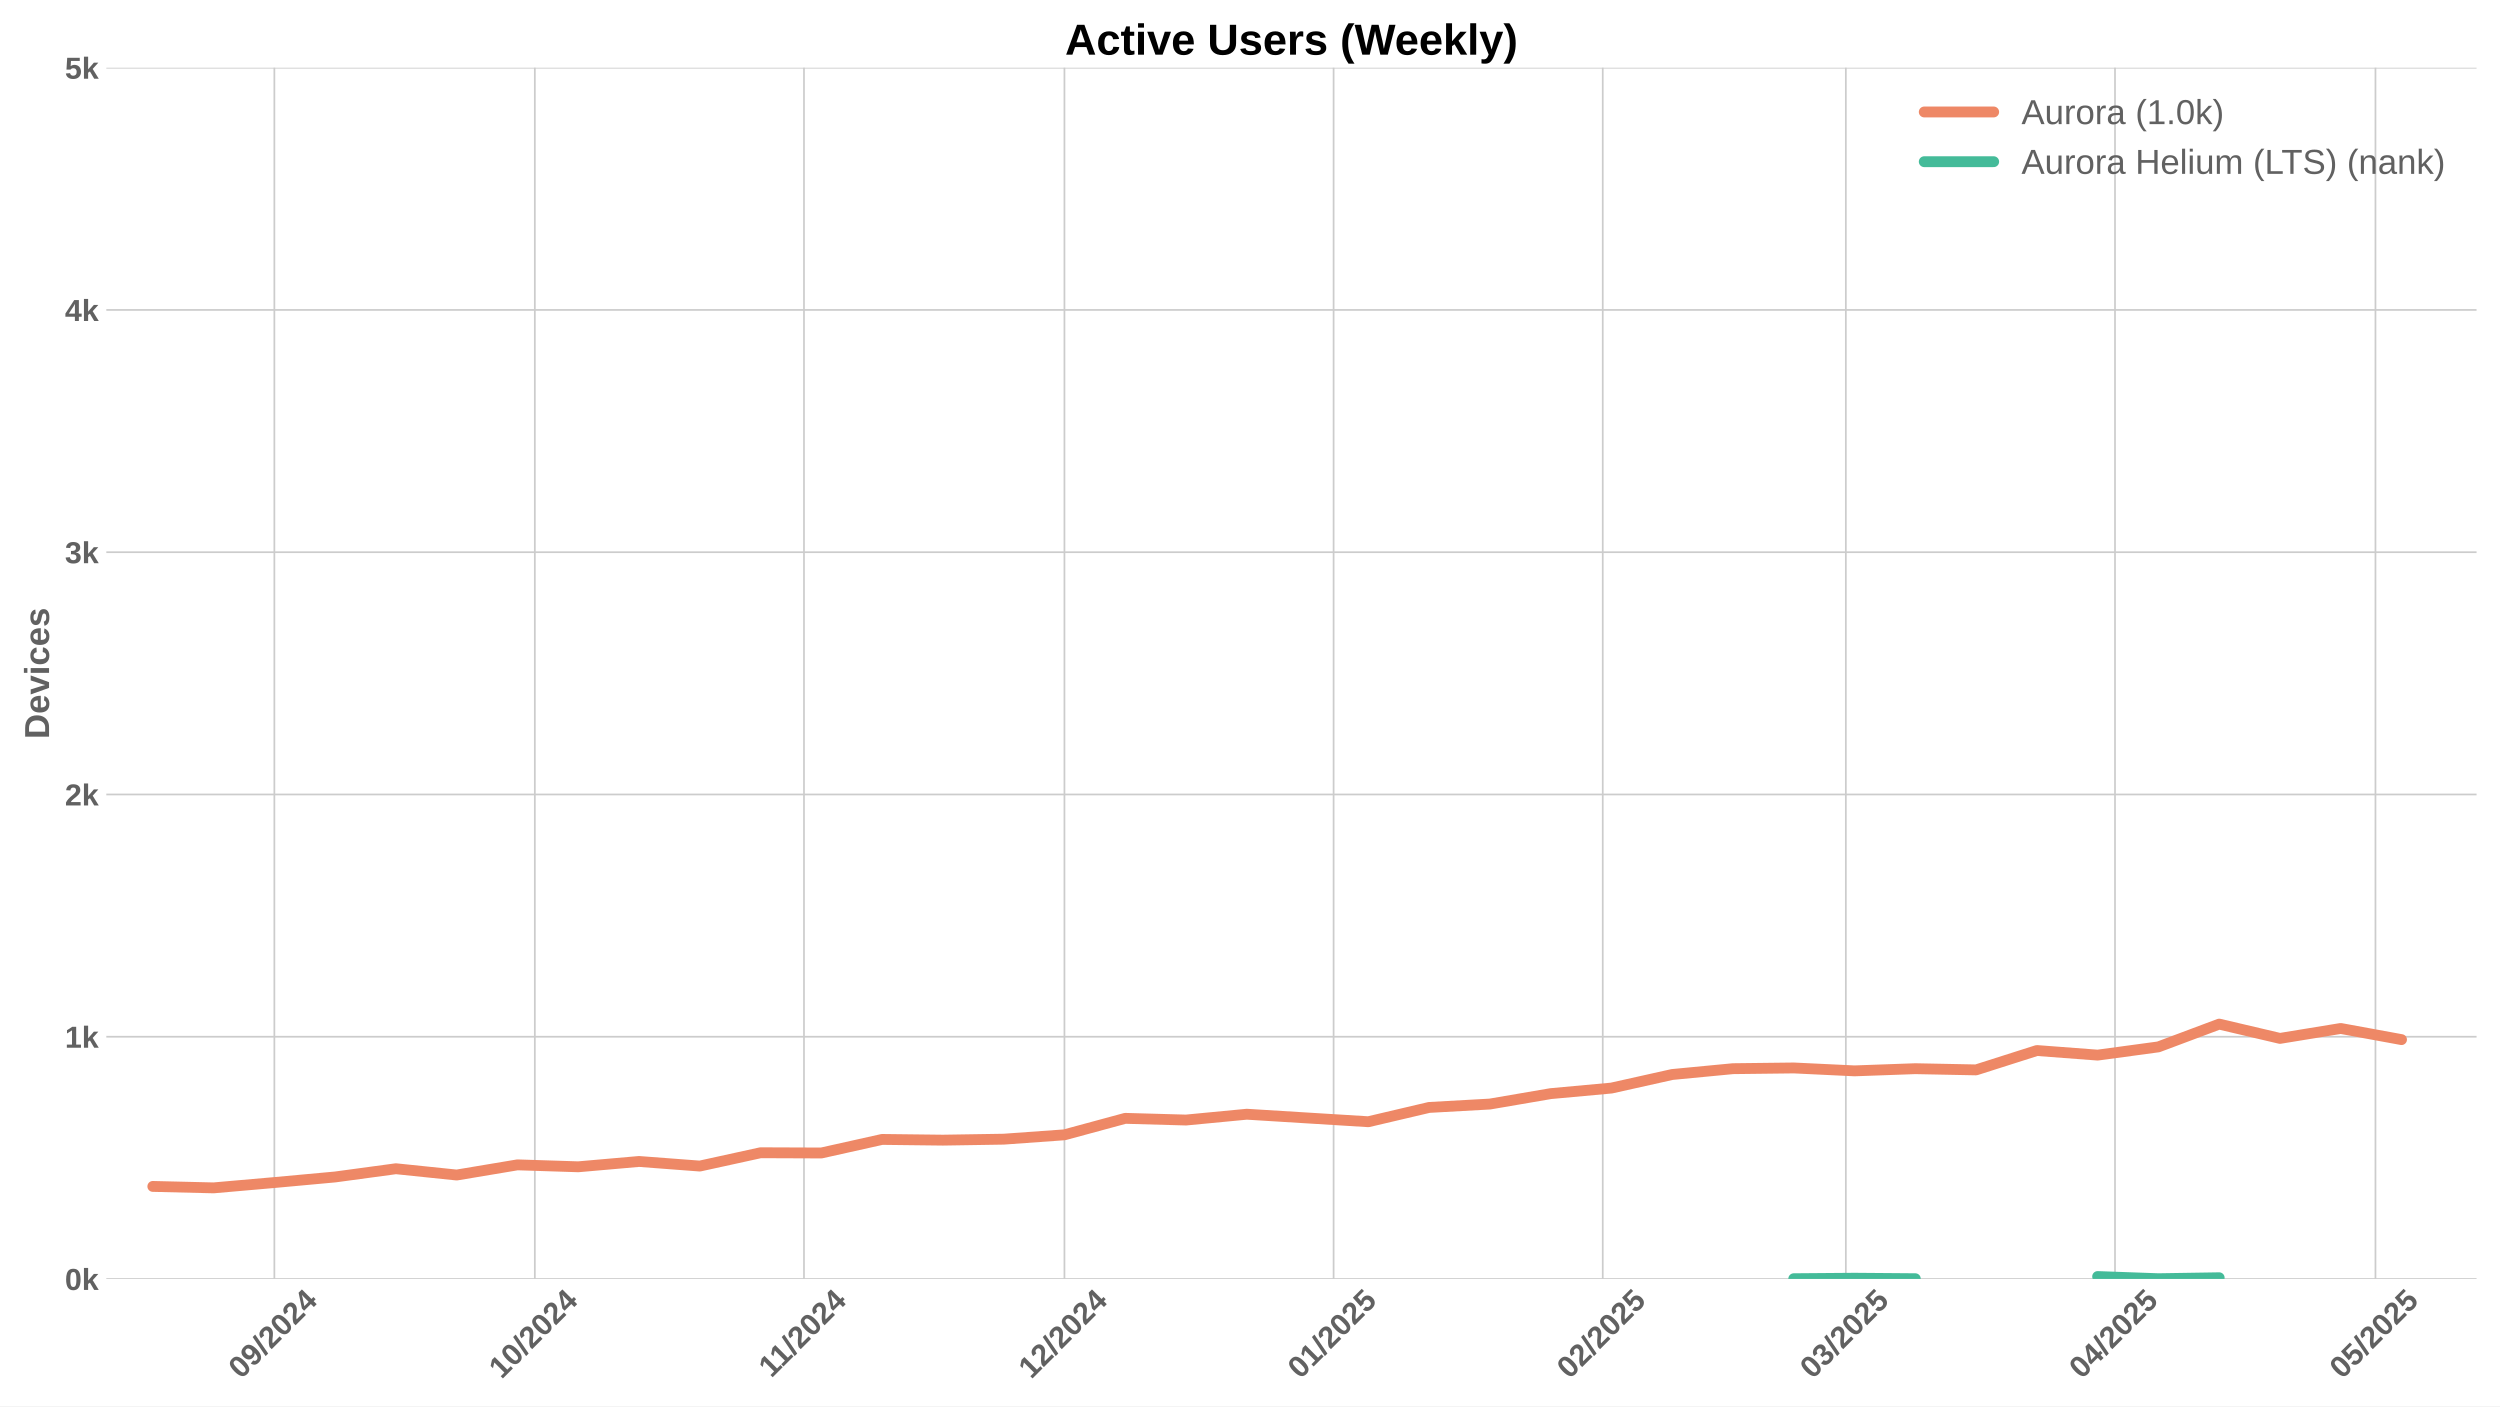
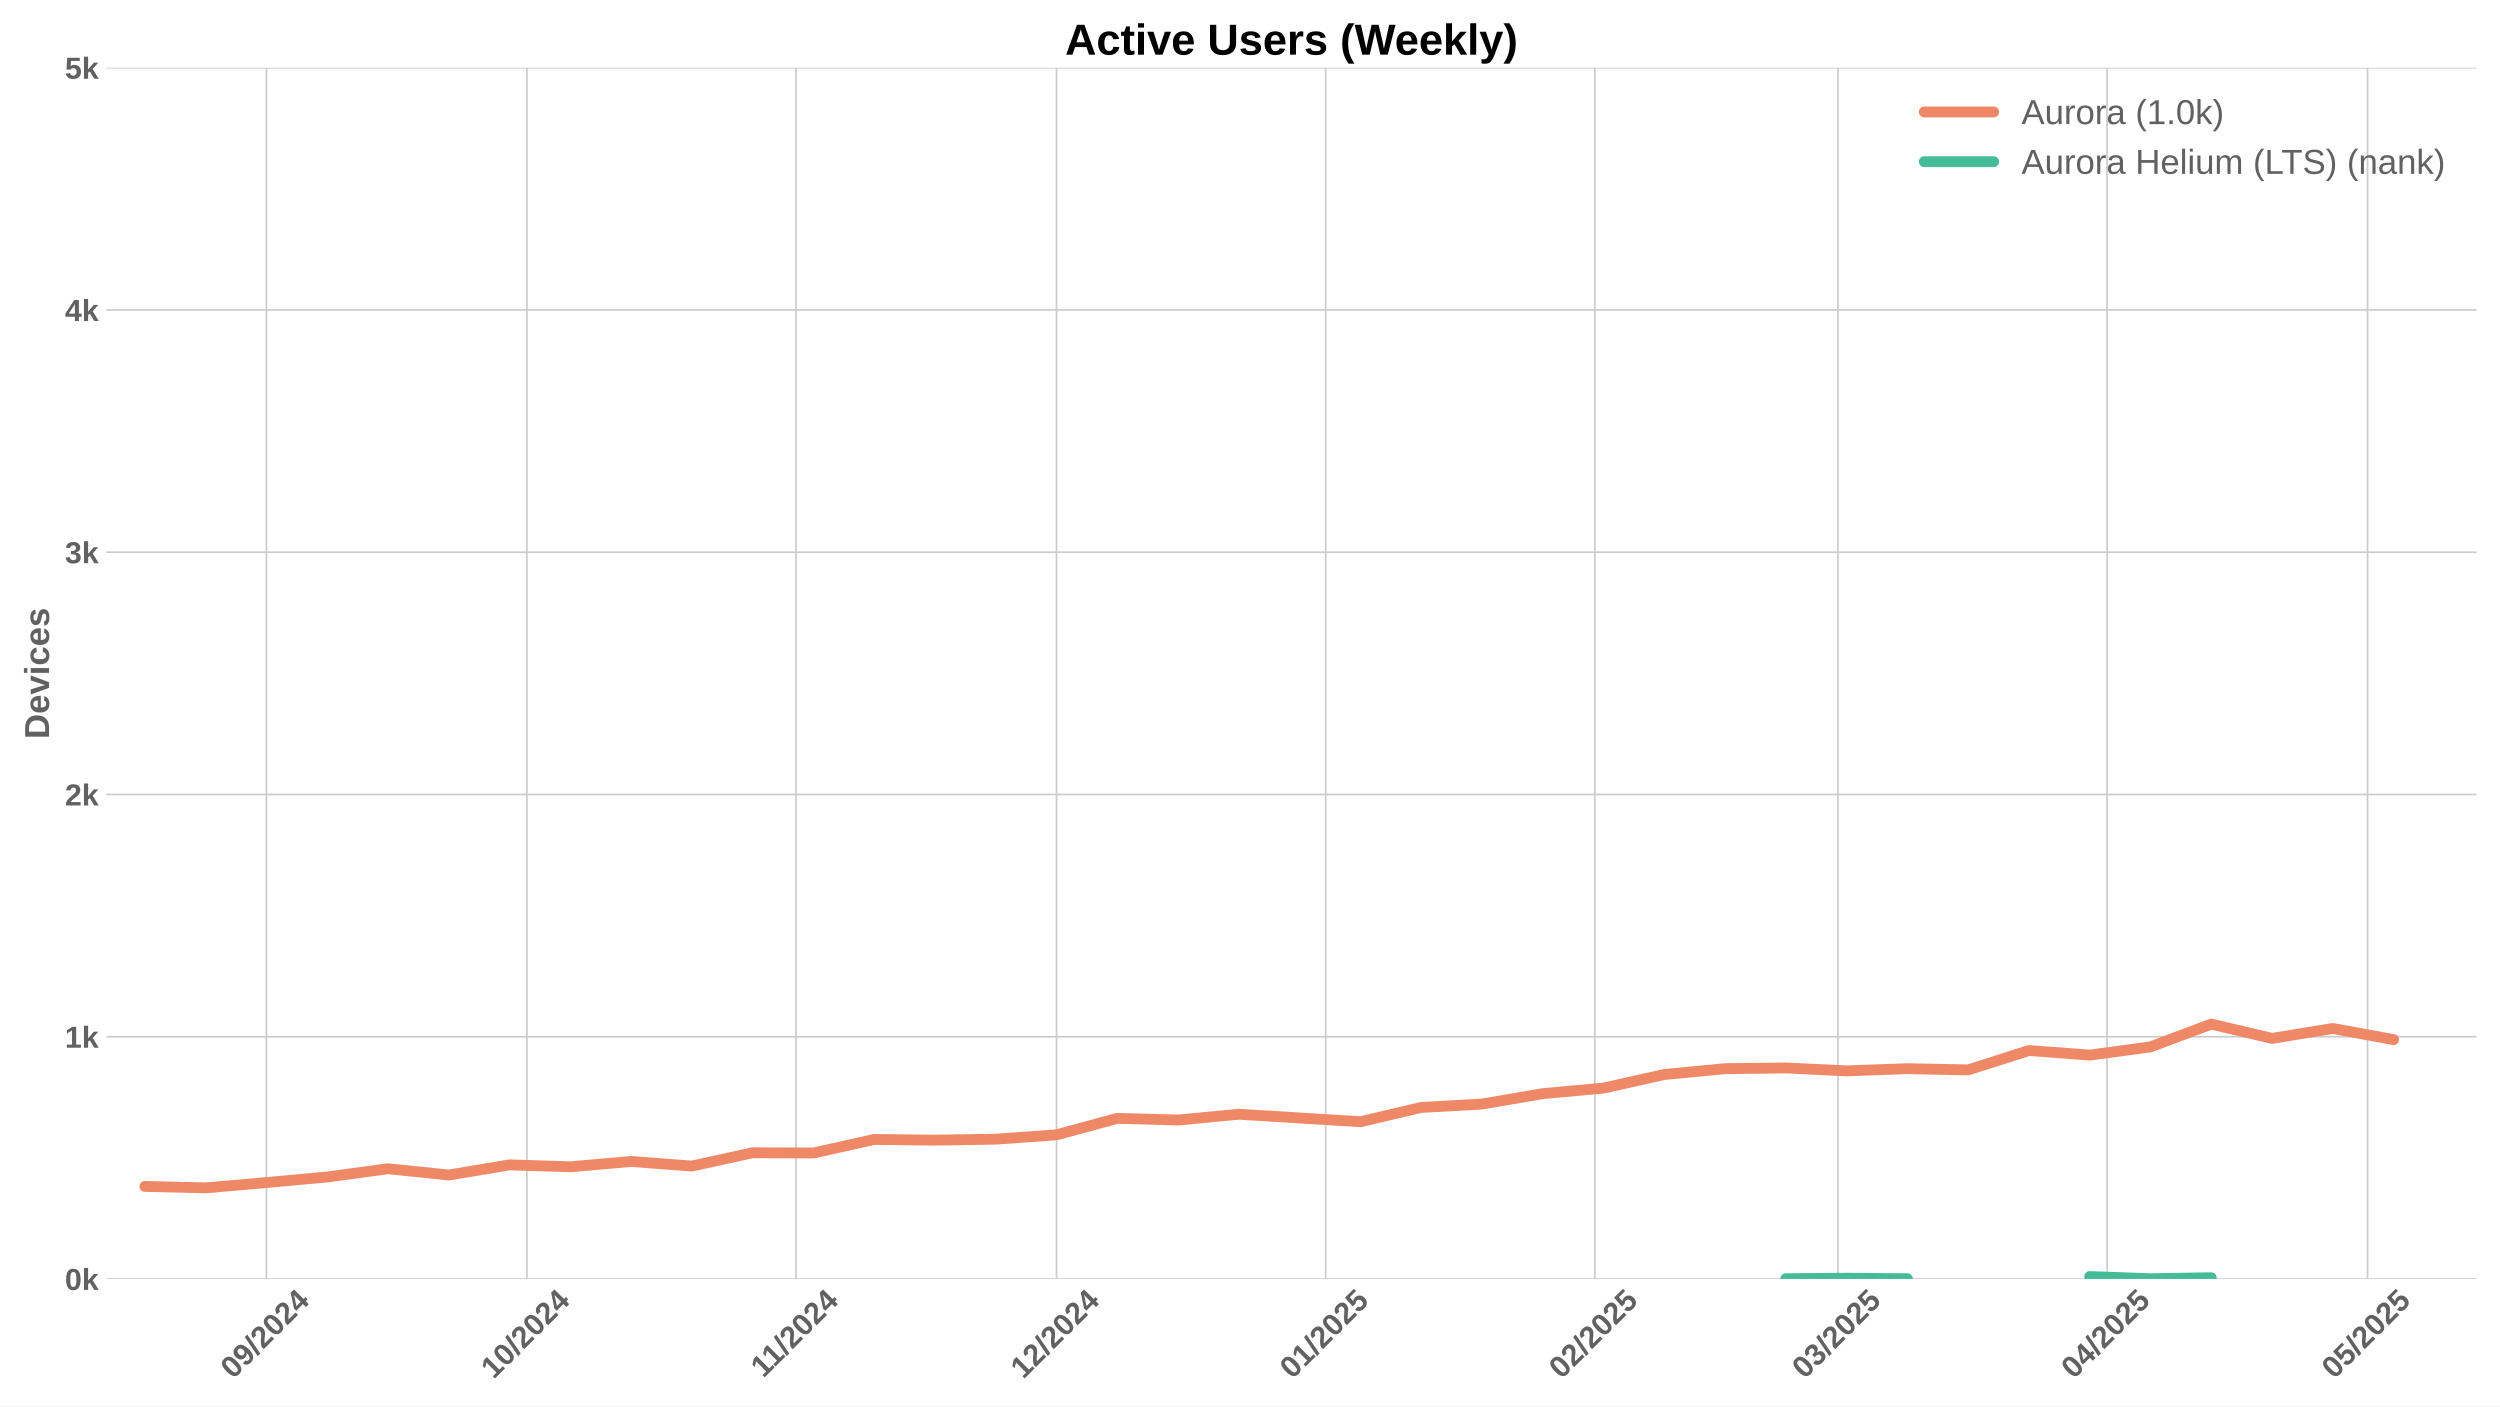
<svg xmlns="http://www.w3.org/2000/svg" xmlns:xlink="http://www.w3.org/1999/xlink" width="1152pt" height="648pt" viewBox="0 0 1152 648" version="1.1">
  <defs>
    <style type="text/css">*{stroke-linejoin: round; stroke-linecap: butt}</style>
  </defs>
  <g id="figure_1">
    <g id="patch_1">
      <path d="M 0 648  L 1152 648  L 1152 0  L 0 0  z " style="fill: #ffffff" />
    </g>
    <g id="axes_1">
      <g id="patch_2">
        <path d="M 48.99 589.343  L 1141.2 589.343  L 1141.2 31.2  L 48.99 31.2  z " style="fill: #ffffff" />
      </g>
      <g id="matplotlib.axis_1">
        <g id="xtick_1">
          <g id="line2d_1">
-             <path d="M 126.427 589.343  L 126.427 31.2  " clip-path="url(#pc229f200ed)" style="fill: none; stroke: #cccccc; stroke-width: 0.8; stroke-linecap: round" />
+             <path d="M 122.775 589.343  L 122.775 31.2  " clip-path="url(#pc451e93bb8)" style="fill: none; stroke: #cccccc; stroke-width: 0.8; stroke-linecap: round" />
          </g>
          <g id="line2d_2" />
          <g id="text_1">
-             <g style="fill: #616161" transform="translate(111.0971 635.7977) rotate(-45) scale(0.14 -0.14)">
+             <g style="fill: #616161" transform="translate(107.4448 635.7977) rotate(-45) scale(0.14 -0.14)">
              <defs>
                <path id="LiberationSans-Bold-30" d="M 3297 2203  Q 3297 1088 2914 512  Q 2531 -63 1766 -63  Q 253 -63 253 2203  Q 253 2994 418 3494  Q 584 3994 915 4231  Q 1247 4469 1791 4469  Q 2572 4469 2934 3903  Q 3297 3338 3297 2203  z M 2416 2203  Q 2416 2813 2356 3150  Q 2297 3488 2165 3634  Q 2034 3781 1784 3781  Q 1519 3781 1383 3632  Q 1247 3484 1189 3148  Q 1131 2813 1131 2203  Q 1131 1600 1192 1261  Q 1253 922 1386 775  Q 1519 628 1772 628  Q 2022 628 2158 783  Q 2294 938 2355 1278  Q 2416 1619 2416 2203  z " transform="scale(0.015625)" />
                <path id="LiberationSans-Bold-39" d="M 3322 2272  Q 3322 1100 2894 518  Q 2466 -63 1678 -63  Q 1097 -63 767 185  Q 438 434 300 972  L 1125 1088  Q 1247 628 1688 628  Q 2056 628 2254 981  Q 2453 1334 2459 2028  Q 2341 1794 2070 1661  Q 1800 1528 1488 1528  Q 906 1528 564 1923  Q 222 2319 222 2994  Q 222 3688 623 4078  Q 1025 4469 1759 4469  Q 2550 4469 2936 3920  Q 3322 3372 3322 2272  z M 2394 2888  Q 2394 3297 2214 3539  Q 2034 3781 1738 3781  Q 1447 3781 1280 3570  Q 1113 3359 1113 2988  Q 1113 2622 1278 2401  Q 1444 2181 1741 2181  Q 2022 2181 2208 2373  Q 2394 2566 2394 2888  z " transform="scale(0.015625)" />
                <path id="LiberationSans-Bold-2f" d="M 63 -128  L 972 4638  L 1716 4638  L 822 -128  L 63 -128  z " transform="scale(0.015625)" />
                <path id="LiberationSans-Bold-32" d="M 222 0  L 222 609  Q 394 988 711 1347  Q 1028 1706 1509 2097  Q 1972 2472 2158 2715  Q 2344 2959 2344 3194  Q 2344 3769 1766 3769  Q 1484 3769 1336 3617  Q 1188 3466 1144 3163  L 259 3213  Q 334 3825 717 4147  Q 1100 4469 1759 4469  Q 2472 4469 2853 4144  Q 3234 3819 3234 3231  Q 3234 2922 3112 2672  Q 2991 2422 2800 2211  Q 2609 2000 2376 1815  Q 2144 1631 1925 1456  Q 1706 1281 1526 1103  Q 1347 925 1259 722  L 3303 722  L 3303 0  L 222 0  z " transform="scale(0.015625)" />
                <path id="LiberationSans-Bold-34" d="M 2938 897  L 2938 0  L 2100 0  L 2100 897  L 97 897  L 97 1556  L 1956 4403  L 2938 4403  L 2938 1550  L 3525 1550  L 3525 897  L 2938 897  z M 2100 2991  Q 2100 3159 2111 3356  Q 2122 3553 2128 3609  Q 2047 3434 1834 3103  L 813 1550  L 2100 1550  L 2100 2991  z " transform="scale(0.015625)" />
              </defs>
              <use xlink:href="#LiberationSans-Bold-30" />
              <use xlink:href="#LiberationSans-Bold-39" transform="translate(55.61523 0)" />
              <use xlink:href="#LiberationSans-Bold-2f" transform="translate(111.2305 0)" />
              <use xlink:href="#LiberationSans-Bold-32" transform="translate(139.0137 0)" />
              <use xlink:href="#LiberationSans-Bold-30" transform="translate(194.6289 0)" />
              <use xlink:href="#LiberationSans-Bold-32" transform="translate(250.2441 0)" />
              <use xlink:href="#LiberationSans-Bold-34" transform="translate(305.8594 0)" />
            </g>
          </g>
        </g>
        <g id="xtick_2">
          <g id="line2d_3">
-             <path d="M 246.45 589.343  L 246.45 31.2  " clip-path="url(#pc229f200ed)" style="fill: none; stroke: #cccccc; stroke-width: 0.8; stroke-linecap: round" />
+             <path d="M 242.798 589.343  L 242.798 31.2  " clip-path="url(#pc451e93bb8)" style="fill: none; stroke: #cccccc; stroke-width: 0.8; stroke-linecap: round" />
          </g>
          <g id="line2d_4" />
          <g id="text_2">
-             <g style="fill: #616161" transform="translate(231.1201 635.7977) rotate(-45) scale(0.14 -0.14)">
+             <g style="fill: #616161" transform="translate(227.4679 635.7977) rotate(-45) scale(0.14 -0.14)">
              <defs>
                <path id="LiberationSans-Bold-31" d="M 403 0  L 403 653  L 1494 653  L 1494 3656  L 438 2997  L 438 3688  L 1541 4403  L 2372 4403  L 2372 653  L 3381 653  L 3381 0  L 403 0  z " transform="scale(0.015625)" />
              </defs>
              <use xlink:href="#LiberationSans-Bold-31" />
              <use xlink:href="#LiberationSans-Bold-30" transform="translate(55.61523 0)" />
              <use xlink:href="#LiberationSans-Bold-2f" transform="translate(111.2305 0)" />
              <use xlink:href="#LiberationSans-Bold-32" transform="translate(139.0137 0)" />
              <use xlink:href="#LiberationSans-Bold-30" transform="translate(194.6289 0)" />
              <use xlink:href="#LiberationSans-Bold-32" transform="translate(250.2441 0)" />
              <use xlink:href="#LiberationSans-Bold-34" transform="translate(305.8594 0)" />
            </g>
          </g>
        </g>
        <g id="xtick_3">
          <g id="line2d_5">
-             <path d="M 370.474 589.343  L 370.474 31.2  " clip-path="url(#pc229f200ed)" style="fill: none; stroke: #cccccc; stroke-width: 0.8; stroke-linecap: round" />
+             <path d="M 366.822 589.343  L 366.822 31.2  " clip-path="url(#pc451e93bb8)" style="fill: none; stroke: #cccccc; stroke-width: 0.8; stroke-linecap: round" />
          </g>
          <g id="line2d_6" />
          <g id="text_3">
-             <g style="fill: #616161" transform="translate(355.4162 635.2532) rotate(-45) scale(0.14 -0.14)">
+             <g style="fill: #616161" transform="translate(351.764 635.2532) rotate(-45) scale(0.14 -0.14)">
              <use xlink:href="#LiberationSans-Bold-31" />
              <use xlink:href="#LiberationSans-Bold-31" transform="translate(50.11523 0)" />
              <use xlink:href="#LiberationSans-Bold-2f" transform="translate(105.7305 0)" />
              <use xlink:href="#LiberationSans-Bold-32" transform="translate(133.5137 0)" />
              <use xlink:href="#LiberationSans-Bold-30" transform="translate(189.1289 0)" />
              <use xlink:href="#LiberationSans-Bold-32" transform="translate(244.7441 0)" />
              <use xlink:href="#LiberationSans-Bold-34" transform="translate(300.3594 0)" />
            </g>
          </g>
        </g>
        <g id="xtick_4">
          <g id="line2d_7">
-             <path d="M 490.497 589.343  L 490.497 31.2  " clip-path="url(#pc229f200ed)" style="fill: none; stroke: #cccccc; stroke-width: 0.8; stroke-linecap: round" />
+             <path d="M 486.845 589.343  L 486.845 31.2  " clip-path="url(#pc451e93bb8)" style="fill: none; stroke: #cccccc; stroke-width: 0.8; stroke-linecap: round" />
          </g>
          <g id="line2d_8" />
          <g id="text_4">
-             <g style="fill: #616161" transform="translate(475.1671 635.7977) rotate(-45) scale(0.14 -0.14)">
+             <g style="fill: #616161" transform="translate(471.5148 635.7977) rotate(-45) scale(0.14 -0.14)">
              <use xlink:href="#LiberationSans-Bold-31" />
              <use xlink:href="#LiberationSans-Bold-32" transform="translate(55.61523 0)" />
              <use xlink:href="#LiberationSans-Bold-2f" transform="translate(111.2305 0)" />
              <use xlink:href="#LiberationSans-Bold-32" transform="translate(139.0137 0)" />
              <use xlink:href="#LiberationSans-Bold-30" transform="translate(194.6289 0)" />
              <use xlink:href="#LiberationSans-Bold-32" transform="translate(250.2441 0)" />
              <use xlink:href="#LiberationSans-Bold-34" transform="translate(305.8594 0)" />
            </g>
          </g>
        </g>
        <g id="xtick_5">
          <g id="line2d_9">
-             <path d="M 614.521 589.343  L 614.521 31.2  " clip-path="url(#pc229f200ed)" style="fill: none; stroke: #cccccc; stroke-width: 0.8; stroke-linecap: round" />
+             <path d="M 610.869 589.343  L 610.869 31.2  " clip-path="url(#pc451e93bb8)" style="fill: none; stroke: #cccccc; stroke-width: 0.8; stroke-linecap: round" />
          </g>
          <g id="line2d_10" />
          <g id="text_5">
-             <g style="fill: #616161" transform="translate(599.1909 635.7977) rotate(-45) scale(0.14 -0.14)">
+             <g style="fill: #616161" transform="translate(595.5386 635.7977) rotate(-45) scale(0.14 -0.14)">
              <defs>
                <path id="LiberationSans-Bold-35" d="M 3381 1466  Q 3381 766 2945 351  Q 2509 -63 1750 -63  Q 1088 -63 689 235  Q 291 534 197 1100  L 1075 1172  Q 1144 891 1319 762  Q 1494 634 1759 634  Q 2088 634 2283 843  Q 2478 1053 2478 1447  Q 2478 1794 2293 2001  Q 2109 2209 1778 2209  Q 1413 2209 1181 1925  L 325 1925  L 478 4403  L 3125 4403  L 3125 3750  L 1275 3750  L 1203 2638  Q 1522 2919 2000 2919  Q 2628 2919 3004 2528  Q 3381 2138 3381 1466  z " transform="scale(0.015625)" />
              </defs>
              <use xlink:href="#LiberationSans-Bold-30" />
              <use xlink:href="#LiberationSans-Bold-31" transform="translate(55.61523 0)" />
              <use xlink:href="#LiberationSans-Bold-2f" transform="translate(111.2305 0)" />
              <use xlink:href="#LiberationSans-Bold-32" transform="translate(139.0137 0)" />
              <use xlink:href="#LiberationSans-Bold-30" transform="translate(194.6289 0)" />
              <use xlink:href="#LiberationSans-Bold-32" transform="translate(250.2441 0)" />
              <use xlink:href="#LiberationSans-Bold-35" transform="translate(305.8594 0)" />
            </g>
          </g>
        </g>
        <g id="xtick_6">
          <g id="line2d_11">
-             <path d="M 738.545 589.343  L 738.545 31.2  " clip-path="url(#pc229f200ed)" style="fill: none; stroke: #cccccc; stroke-width: 0.8; stroke-linecap: round" />
+             <path d="M 734.893 589.343  L 734.893 31.2  " clip-path="url(#pc451e93bb8)" style="fill: none; stroke: #cccccc; stroke-width: 0.8; stroke-linecap: round" />
          </g>
          <g id="line2d_12" />
          <g id="text_6">
-             <g style="fill: #616161" transform="translate(723.2148 635.7977) rotate(-45) scale(0.14 -0.14)">
+             <g style="fill: #616161" transform="translate(719.5625 635.7977) rotate(-45) scale(0.14 -0.14)">
              <use xlink:href="#LiberationSans-Bold-30" />
              <use xlink:href="#LiberationSans-Bold-32" transform="translate(55.61523 0)" />
              <use xlink:href="#LiberationSans-Bold-2f" transform="translate(111.2305 0)" />
              <use xlink:href="#LiberationSans-Bold-32" transform="translate(139.0137 0)" />
              <use xlink:href="#LiberationSans-Bold-30" transform="translate(194.6289 0)" />
              <use xlink:href="#LiberationSans-Bold-32" transform="translate(250.2441 0)" />
              <use xlink:href="#LiberationSans-Bold-35" transform="translate(305.8594 0)" />
            </g>
          </g>
        </g>
        <g id="xtick_7">
          <g id="line2d_13">
-             <path d="M 850.567 589.343  L 850.567 31.2  " clip-path="url(#pc229f200ed)" style="fill: none; stroke: #cccccc; stroke-width: 0.8; stroke-linecap: round" />
+             <path d="M 846.914 589.343  L 846.914 31.2  " clip-path="url(#pc451e93bb8)" style="fill: none; stroke: #cccccc; stroke-width: 0.8; stroke-linecap: round" />
          </g>
          <g id="line2d_14" />
          <g id="text_7">
-             <g style="fill: #616161" transform="translate(835.2363 635.7977) rotate(-45) scale(0.14 -0.14)">
+             <g style="fill: #616161" transform="translate(831.584 635.7977) rotate(-45) scale(0.14 -0.14)">
              <defs>
                <path id="LiberationSans-Bold-33" d="M 3328 1222  Q 3328 603 2922 265  Q 2516 -72 1766 -72  Q 1056 -72 637 254  Q 219 581 147 1197  L 1041 1275  Q 1125 641 1763 641  Q 2078 641 2253 797  Q 2428 953 2428 1275  Q 2428 1569 2215 1725  Q 2003 1881 1584 1881  L 1278 1881  L 1278 2591  L 1566 2591  Q 1944 2591 2134 2745  Q 2325 2900 2325 3188  Q 2325 3459 2173 3614  Q 2022 3769 1731 3769  Q 1459 3769 1292 3619  Q 1125 3469 1100 3194  L 222 3256  Q 291 3825 694 4147  Q 1097 4469 1747 4469  Q 2438 4469 2827 4158  Q 3216 3847 3216 3297  Q 3216 2884 2973 2618  Q 2731 2353 2275 2266  L 2275 2253  Q 2781 2194 3054 1920  Q 3328 1647 3328 1222  z " transform="scale(0.015625)" />
              </defs>
              <use xlink:href="#LiberationSans-Bold-30" />
              <use xlink:href="#LiberationSans-Bold-33" transform="translate(55.61523 0)" />
              <use xlink:href="#LiberationSans-Bold-2f" transform="translate(111.2305 0)" />
              <use xlink:href="#LiberationSans-Bold-32" transform="translate(139.0137 0)" />
              <use xlink:href="#LiberationSans-Bold-30" transform="translate(194.6289 0)" />
              <use xlink:href="#LiberationSans-Bold-32" transform="translate(250.2441 0)" />
              <use xlink:href="#LiberationSans-Bold-35" transform="translate(305.8594 0)" />
            </g>
          </g>
        </g>
        <g id="xtick_8">
          <g id="line2d_15">
-             <path d="M 974.59 589.343  L 974.59 31.2  " clip-path="url(#pc229f200ed)" style="fill: none; stroke: #cccccc; stroke-width: 0.8; stroke-linecap: round" />
+             <path d="M 970.938 589.343  L 970.938 31.2  " clip-path="url(#pc451e93bb8)" style="fill: none; stroke: #cccccc; stroke-width: 0.8; stroke-linecap: round" />
          </g>
          <g id="line2d_16" />
          <g id="text_8">
-             <g style="fill: #616161" transform="translate(959.2601 635.7977) rotate(-45) scale(0.14 -0.14)">
+             <g style="fill: #616161" transform="translate(955.6079 635.7977) rotate(-45) scale(0.14 -0.14)">
              <use xlink:href="#LiberationSans-Bold-30" />
              <use xlink:href="#LiberationSans-Bold-34" transform="translate(55.61523 0)" />
              <use xlink:href="#LiberationSans-Bold-2f" transform="translate(111.2305 0)" />
              <use xlink:href="#LiberationSans-Bold-32" transform="translate(139.0137 0)" />
              <use xlink:href="#LiberationSans-Bold-30" transform="translate(194.6289 0)" />
              <use xlink:href="#LiberationSans-Bold-32" transform="translate(250.2441 0)" />
              <use xlink:href="#LiberationSans-Bold-35" transform="translate(305.8594 0)" />
            </g>
          </g>
        </g>
        <g id="xtick_9">
          <g id="line2d_17">
-             <path d="M 1094.614 589.343  L 1094.614 31.2  " clip-path="url(#pc229f200ed)" style="fill: none; stroke: #cccccc; stroke-width: 0.8; stroke-linecap: round" />
+             <path d="M 1090.961 589.343  L 1090.961 31.2  " clip-path="url(#pc451e93bb8)" style="fill: none; stroke: #cccccc; stroke-width: 0.8; stroke-linecap: round" />
          </g>
          <g id="line2d_18" />
          <g id="text_9">
-             <g style="fill: #616161" transform="translate(1079.283 635.7977) rotate(-45) scale(0.14 -0.14)">
+             <g style="fill: #616161" transform="translate(1075.631 635.7977) rotate(-45) scale(0.14 -0.14)">
              <use xlink:href="#LiberationSans-Bold-30" />
              <use xlink:href="#LiberationSans-Bold-35" transform="translate(55.61523 0)" />
              <use xlink:href="#LiberationSans-Bold-2f" transform="translate(111.2305 0)" />
              <use xlink:href="#LiberationSans-Bold-32" transform="translate(139.0137 0)" />
              <use xlink:href="#LiberationSans-Bold-30" transform="translate(194.6289 0)" />
              <use xlink:href="#LiberationSans-Bold-32" transform="translate(250.2441 0)" />
              <use xlink:href="#LiberationSans-Bold-35" transform="translate(305.8594 0)" />
            </g>
          </g>
        </g>
      </g>
      <g id="matplotlib.axis_2">
        <g id="ytick_1">
          <g id="line2d_19">
-             <path d="M 48.99 589.343  L 1141.2 589.343  " clip-path="url(#pc229f200ed)" style="fill: none; stroke: #cccccc; stroke-width: 0.8; stroke-linecap: round" />
+             <path d="M 48.99 589.343  L 1141.2 589.343  " clip-path="url(#pc451e93bb8)" style="fill: none; stroke: #cccccc; stroke-width: 0.8; stroke-linecap: round" />
          </g>
          <g id="line2d_20" />
          <g id="text_10">
            <g style="fill: #616161" transform="translate(29.91937 594.416) scale(0.14 -0.14)">
              <defs>
                <path id="LiberationSans-Bold-6b" d="M 2606 0  L 1703 1531  L 1325 1269  L 1325 0  L 447 0  L 447 4638  L 1325 4638  L 1325 1981  L 2531 3381  L 3475 3381  L 2288 2063  L 3566 0  L 2606 0  z " transform="scale(0.015625)" />
              </defs>
              <use xlink:href="#LiberationSans-Bold-30" />
              <use xlink:href="#LiberationSans-Bold-6b" transform="translate(55.61523 0)" />
            </g>
          </g>
        </g>
        <g id="ytick_2">
          <g id="line2d_21">
-             <path d="M 48.99 477.715  L 1141.2 477.715  " clip-path="url(#pc229f200ed)" style="fill: none; stroke: #cccccc; stroke-width: 0.8; stroke-linecap: round" />
+             <path d="M 48.99 477.715  L 1141.2 477.715  " clip-path="url(#pc451e93bb8)" style="fill: none; stroke: #cccccc; stroke-width: 0.8; stroke-linecap: round" />
          </g>
          <g id="line2d_22" />
          <g id="text_11">
            <g style="fill: #616161" transform="translate(29.91937 482.7874) scale(0.14 -0.14)">
              <use xlink:href="#LiberationSans-Bold-31" />
              <use xlink:href="#LiberationSans-Bold-6b" transform="translate(55.61523 0)" />
            </g>
          </g>
        </g>
        <g id="ytick_3">
          <g id="line2d_23">
-             <path d="M 48.99 366.086  L 1141.2 366.086  " clip-path="url(#pc229f200ed)" style="fill: none; stroke: #cccccc; stroke-width: 0.8; stroke-linecap: round" />
+             <path d="M 48.99 366.086  L 1141.2 366.086  " clip-path="url(#pc451e93bb8)" style="fill: none; stroke: #cccccc; stroke-width: 0.8; stroke-linecap: round" />
          </g>
          <g id="line2d_24" />
          <g id="text_12">
            <g style="fill: #616161" transform="translate(29.91937 371.1587) scale(0.14 -0.14)">
              <use xlink:href="#LiberationSans-Bold-32" />
              <use xlink:href="#LiberationSans-Bold-6b" transform="translate(55.61523 0)" />
            </g>
          </g>
        </g>
        <g id="ytick_4">
          <g id="line2d_25">
-             <path d="M 48.99 254.457  L 1141.2 254.457  " clip-path="url(#pc229f200ed)" style="fill: none; stroke: #cccccc; stroke-width: 0.8; stroke-linecap: round" />
+             <path d="M 48.99 254.457  L 1141.2 254.457  " clip-path="url(#pc451e93bb8)" style="fill: none; stroke: #cccccc; stroke-width: 0.8; stroke-linecap: round" />
          </g>
          <g id="line2d_26" />
          <g id="text_13">
            <g style="fill: #616161" transform="translate(29.91937 259.5301) scale(0.14 -0.14)">
              <use xlink:href="#LiberationSans-Bold-33" />
              <use xlink:href="#LiberationSans-Bold-6b" transform="translate(55.61523 0)" />
            </g>
          </g>
        </g>
        <g id="ytick_5">
          <g id="line2d_27">
-             <path d="M 48.99 142.829  L 1141.2 142.829  " clip-path="url(#pc229f200ed)" style="fill: none; stroke: #cccccc; stroke-width: 0.8; stroke-linecap: round" />
+             <path d="M 48.99 142.829  L 1141.2 142.829  " clip-path="url(#pc451e93bb8)" style="fill: none; stroke: #cccccc; stroke-width: 0.8; stroke-linecap: round" />
          </g>
          <g id="line2d_28" />
          <g id="text_14">
            <g style="fill: #616161" transform="translate(29.91937 147.9015) scale(0.14 -0.14)">
              <use xlink:href="#LiberationSans-Bold-34" />
              <use xlink:href="#LiberationSans-Bold-6b" transform="translate(55.61523 0)" />
            </g>
          </g>
        </g>
        <g id="ytick_6">
          <g id="line2d_29">
-             <path d="M 48.99 31.2  L 1141.2 31.2  " clip-path="url(#pc229f200ed)" style="fill: none; stroke: #cccccc; stroke-width: 0.8; stroke-linecap: round" />
+             <path d="M 48.99 31.2  L 1141.2 31.2  " clip-path="url(#pc451e93bb8)" style="fill: none; stroke: #cccccc; stroke-width: 0.8; stroke-linecap: round" />
          </g>
          <g id="line2d_30" />
          <g id="text_15">
            <g style="fill: #616161" transform="translate(29.91937 36.27281) scale(0.14 -0.14)">
              <use xlink:href="#LiberationSans-Bold-35" />
              <use xlink:href="#LiberationSans-Bold-6b" transform="translate(55.61523 0)" />
            </g>
          </g>
        </g>
        <g id="text_16">
          <g style="fill: #616161" transform="translate(22.59937 340.5153) rotate(-90) scale(0.16 -0.16)">
            <defs>
              <path id="LiberationSans-Bold-44" d="M 4353 2234  Q 4353 1553 4086 1045  Q 3819 538 3330 269  Q 2841 0 2209 0  L 428 0  L 428 4403  L 2022 4403  Q 3134 4403 3743 3842  Q 4353 3281 4353 2234  z M 3425 2234  Q 3425 2944 3056 3317  Q 2688 3691 2003 3691  L 1350 3691  L 1350 713  L 2131 713  Q 2725 713 3075 1122  Q 3425 1531 3425 2234  z " transform="scale(0.015625)" />
              <path id="LiberationSans-Bold-65" d="M 1831 -63  Q 1069 -63 659 389  Q 250 841 250 1706  Q 250 2544 665 2994  Q 1081 3444 1844 3444  Q 2572 3444 2956 2961  Q 3341 2478 3341 1547  L 3341 1522  L 1172 1522  Q 1172 1028 1355 776  Q 1538 525 1875 525  Q 2341 525 2463 928  L 3291 856  Q 2931 -63 1831 -63  z M 1831 2891  Q 1522 2891 1355 2675  Q 1188 2459 1178 2072  L 2491 2072  Q 2466 2481 2294 2686  Q 2122 2891 1831 2891  z " transform="scale(0.015625)" />
              <path id="LiberationSans-Bold-76" d="M 2284 0  L 1234 0  L 25 3381  L 953 3381  L 1544 1491  Q 1591 1334 1766 709  Q 1797 838 1894 1159  Q 1991 1481 2613 3381  L 3531 3381  L 2284 0  z " transform="scale(0.015625)" />
              <path id="LiberationSans-Bold-69" d="M 447 3991  L 447 4638  L 1325 4638  L 1325 3991  L 447 3991  z M 447 0  L 447 3381  L 1325 3381  L 1325 0  L 447 0  z " transform="scale(0.015625)" />
              <path id="LiberationSans-Bold-63" d="M 1856 -63  Q 1088 -63 669 395  Q 250 853 250 1672  Q 250 2509 672 2976  Q 1094 3444 1869 3444  Q 2466 3444 2856 3144  Q 3247 2844 3347 2316  L 2463 2272  Q 2425 2531 2275 2686  Q 2125 2841 1850 2841  Q 1172 2841 1172 1706  Q 1172 538 1863 538  Q 2113 538 2281 695  Q 2450 853 2491 1166  L 3372 1125  Q 3325 778 3123 506  Q 2922 234 2594 85  Q 2266 -63 1856 -63  z " transform="scale(0.015625)" />
              <path id="LiberationSans-Bold-73" d="M 3297 988  Q 3297 497 2895 217  Q 2494 -63 1784 -63  Q 1088 -63 717 157  Q 347 378 225 844  L 997 959  Q 1063 719 1223 619  Q 1384 519 1784 519  Q 2153 519 2322 612  Q 2491 706 2491 906  Q 2491 1069 2355 1164  Q 2219 1259 1894 1325  Q 1150 1472 890 1598  Q 631 1725 495 1926  Q 359 2128 359 2422  Q 359 2906 732 3176  Q 1106 3447 1791 3447  Q 2394 3447 2761 3212  Q 3128 2978 3219 2534  L 2441 2453  Q 2403 2659 2256 2761  Q 2109 2863 1791 2863  Q 1478 2863 1322 2783  Q 1166 2703 1166 2516  Q 1166 2369 1286 2283  Q 1406 2197 1691 2141  Q 2088 2059 2395 1973  Q 2703 1888 2889 1769  Q 3075 1650 3186 1464  Q 3297 1278 3297 988  z " transform="scale(0.015625)" />
            </defs>
            <use xlink:href="#LiberationSans-Bold-44" />
            <use xlink:href="#LiberationSans-Bold-65" transform="translate(72.2168 0)" />
            <use xlink:href="#LiberationSans-Bold-76" transform="translate(127.832 0)" />
            <use xlink:href="#LiberationSans-Bold-69" transform="translate(183.4473 0)" />
            <use xlink:href="#LiberationSans-Bold-63" transform="translate(211.2305 0)" />
            <use xlink:href="#LiberationSans-Bold-65" transform="translate(266.8457 0)" />
            <use xlink:href="#LiberationSans-Bold-73" transform="translate(322.4609 0)" />
          </g>
        </g>
      </g>
      <g id="line2d_31">
-         <path d="M 70.417 546.701  L 98.422 547.371  L 126.427 544.915  L 154.433 542.348  L 182.438 538.552  L 210.444 541.455  L 238.449 536.766  L 266.454 537.659  L 294.46 535.203  L 322.465 537.324  L 350.47 531.185  L 378.476 531.296  L 406.481 525.045  L 434.487 525.38  L 462.492 524.933  L 490.497 522.924  L 518.503 515.333  L 546.508 516.115  L 574.514 513.436  L 630.524 516.896  L 658.53 510.31  L 686.535 508.747  L 714.54 503.947  L 742.546 501.38  L 770.551 495.129  L 798.557 492.45  L 826.562 492.115  L 854.567 493.454  L 882.573 492.45  L 910.578 493.008  L 938.584 484.077  L 966.589 486.198  L 994.594 482.403  L 1022.6 471.91  L 1050.605 478.496  L 1078.61 473.919  L 1106.616 479.054  " clip-path="url(#pc229f200ed)" style="fill: none; stroke: #ee8866; stroke-width: 5; stroke-linecap: round" />
+         <path d="M 66.764 546.701  L 94.77 547.371  L 122.775 544.915  L 150.78 542.348  L 178.786 538.552  L 206.791 541.455  L 234.797 536.766  L 262.802 537.659  L 290.807 535.203  L 318.813 537.324  L 346.818 531.185  L 374.824 531.296  L 402.829 525.045  L 430.834 525.38  L 458.84 524.933  L 486.845 522.924  L 514.85 515.333  L 542.856 516.115  L 570.861 513.436  L 626.872 516.896  L 654.877 510.31  L 682.883 508.747  L 710.888 503.947  L 738.894 501.38  L 766.899 495.129  L 794.904 492.45  L 822.91 492.115  L 850.915 493.454  L 878.92 492.45  L 906.926 493.008  L 934.931 484.077  L 962.937 486.198  L 990.942 482.403  L 1018.947 471.91  L 1046.953 478.496  L 1074.958 473.919  L 1102.964 479.054  " clip-path="url(#pc451e93bb8)" style="fill: none; stroke: #ee8866; stroke-width: 5; stroke-linecap: round" />
      </g>
      <g id="line2d_32">
-         <path d="M 770.551 589.232  M 826.562 589.232  L 854.567 589.008  L 882.573 589.232  M 966.589 588.227  L 994.594 589.232  L 1022.6 588.785  " clip-path="url(#pc229f200ed)" style="fill: none; stroke: #44bb99; stroke-width: 5; stroke-linecap: round" />
+         <path d="M 766.899 589.232  M 822.91 589.232  L 850.915 589.008  L 878.92 589.232  M 962.937 588.227  L 990.942 589.232  L 1018.947 588.785  " clip-path="url(#pc451e93bb8)" style="fill: none; stroke: #44bb99; stroke-width: 5; stroke-linecap: round" />
      </g>
      <g id="patch_3">
        <path d="M 48.99 589.343  L 48.99 31.2  " style="fill: none" />
      </g>
      <g id="patch_4">
        <path d="M 1141.2 589.343  L 1141.2 31.2  " style="fill: none" />
      </g>
      <g id="patch_5">
        <path d="M 48.99 589.343  L 1141.2 589.343  " style="fill: none" />
      </g>
      <g id="patch_6">
        <path d="M 48.99 31.2  L 1141.2 31.2  " style="fill: none" />
      </g>
      <g id="text_17">
        <g transform="translate(490.7841 25.2) scale(0.2 -0.2)">
          <defs>
            <path id="LiberationSans-Bold-41" d="M 3541 0  L 3150 1125  L 1472 1125  L 1081 0  L 159 0  L 1766 4403  L 2853 4403  L 4453 0  L 3541 0  z M 2309 3725  L 2291 3656  Q 2259 3544 2215 3400  Q 2172 3256 1678 1819  L 2944 1819  L 2509 3084  L 2375 3509  L 2309 3725  z " transform="scale(0.015625)" />
            <path id="LiberationSans-Bold-74" d="M 1313 -56  Q 925 -56 715 155  Q 506 366 506 794  L 506 2788  L 78 2788  L 78 3381  L 550 3381  L 825 4175  L 1375 4175  L 1375 3381  L 2016 3381  L 2016 2788  L 1375 2788  L 1375 1031  Q 1375 784 1469 667  Q 1563 550 1759 550  Q 1863 550 2053 594  L 2053 50  Q 1728 -56 1313 -56  z " transform="scale(0.015625)" />
            <path id="LiberationSans-Bold-20" transform="scale(0.015625)" />
            <path id="LiberationSans-Bold-55" d="M 2259 -63  Q 1350 -63 867 381  Q 384 825 384 1650  L 384 4403  L 1306 4403  L 1306 1722  Q 1306 1200 1554 929  Q 1803 659 2284 659  Q 2778 659 3043 942  Q 3309 1225 3309 1753  L 3309 4403  L 4231 4403  L 4231 1697  Q 4231 859 3714 398  Q 3197 -63 2259 -63  z " transform="scale(0.015625)" />
            <path id="LiberationSans-Bold-72" d="M 447 0  L 447 2588  Q 447 2866 439 3052  Q 431 3238 422 3381  L 1259 3381  Q 1269 3325 1284 3039  Q 1300 2753 1300 2659  L 1313 2659  Q 1441 3016 1541 3161  Q 1641 3306 1778 3376  Q 1916 3447 2122 3447  Q 2291 3447 2394 3400  L 2394 2666  Q 2181 2713 2019 2713  Q 1691 2713 1508 2447  Q 1325 2181 1325 1659  L 1325 0  L 447 0  z " transform="scale(0.015625)" />
            <path id="LiberationSans-Bold-28" d="M 1247 -1328  Q 756 -622 537 81  Q 319 784 319 1659  Q 319 2531 537 3232  Q 756 3934 1247 4638  L 2125 4638  Q 1631 3925 1407 3219  Q 1184 2513 1184 1656  Q 1184 803 1406 101  Q 1628 -600 2125 -1328  L 1247 -1328  z " transform="scale(0.015625)" />
            <path id="LiberationSans-Bold-57" d="M 4897 0  L 3803 0  L 3206 2547  Q 3097 2997 3022 3488  Q 2947 3078 2900 2864  Q 2853 2650 2234 0  L 1141 0  L 6 4403  L 941 4403  L 1578 1559  L 1722 872  Q 1809 1306 1892 1701  Q 1975 2097 2516 4403  L 3547 4403  L 4103 2059  Q 4169 1797 4325 872  L 4403 1234  L 4569 1953  L 5100 4403  L 6034 4403  L 4897 0  z " transform="scale(0.015625)" />
            <path id="LiberationSans-Bold-6c" d="M 447 0  L 447 4638  L 1325 4638  L 1325 0  L 447 0  z " transform="scale(0.015625)" />
            <path id="LiberationSans-Bold-79" d="M 884 -1328  Q 569 -1328 331 -1288  L 331 -663  Q 497 -688 634 -688  Q 822 -688 945 -628  Q 1069 -569 1167 -431  Q 1266 -294 1388 34  L 50 3381  L 978 3381  L 1509 1797  Q 1634 1456 1825 753  L 1903 1050  L 2106 1784  L 2606 3381  L 3525 3381  L 2188 -178  Q 1919 -828 1630 -1078  Q 1341 -1328 884 -1328  z " transform="scale(0.015625)" />
            <path id="LiberationSans-Bold-29" d="M 6 -1328  Q 506 -597 726 101  Q 947 800 947 1656  Q 947 2516 722 3223  Q 497 3931 6 4638  L 884 4638  Q 1378 3928 1595 3225  Q 1813 2522 1813 1659  Q 1813 791 1595 87  Q 1378 -616 884 -1328  L 6 -1328  z " transform="scale(0.015625)" />
          </defs>
          <use xlink:href="#LiberationSans-Bold-41" />
          <use xlink:href="#LiberationSans-Bold-63" transform="translate(72.2168 0)" />
          <use xlink:href="#LiberationSans-Bold-74" transform="translate(127.832 0)" />
          <use xlink:href="#LiberationSans-Bold-69" transform="translate(161.1328 0)" />
          <use xlink:href="#LiberationSans-Bold-76" transform="translate(188.916 0)" />
          <use xlink:href="#LiberationSans-Bold-65" transform="translate(244.5312 0)" />
          <use xlink:href="#LiberationSans-Bold-20" transform="translate(300.1465 0)" />
          <use xlink:href="#LiberationSans-Bold-55" transform="translate(327.9297 0)" />
          <use xlink:href="#LiberationSans-Bold-73" transform="translate(400.1465 0)" />
          <use xlink:href="#LiberationSans-Bold-65" transform="translate(455.7617 0)" />
          <use xlink:href="#LiberationSans-Bold-72" transform="translate(511.377 0)" />
          <use xlink:href="#LiberationSans-Bold-73" transform="translate(550.293 0)" />
          <use xlink:href="#LiberationSans-Bold-20" transform="translate(605.9082 0)" />
          <use xlink:href="#LiberationSans-Bold-28" transform="translate(633.6914 0)" />
          <use xlink:href="#LiberationSans-Bold-57" transform="translate(666.9922 0)" />
          <use xlink:href="#LiberationSans-Bold-65" transform="translate(759.627 0)" />
          <use xlink:href="#LiberationSans-Bold-65" transform="translate(815.2422 0)" />
          <use xlink:href="#LiberationSans-Bold-6b" transform="translate(870.8574 0)" />
          <use xlink:href="#LiberationSans-Bold-6c" transform="translate(926.4727 0)" />
          <use xlink:href="#LiberationSans-Bold-79" transform="translate(954.2559 0)" />
          <use xlink:href="#LiberationSans-Bold-29" transform="translate(1009.871 0)" />
        </g>
      </g>
      <g id="legend_1">
        <g id="line2d_33">
          <path d="M 886.692 51.595  L 902.692 51.595  L 918.692 51.595  " style="fill: none; stroke: #ee8866; stroke-width: 5; stroke-linecap: round" />
        </g>
        <g id="text_18">
          <g style="fill: #616161" transform="translate(931.4925 57.195) scale(0.16 -0.16)">
            <defs>
              <path id="LiberationSans-41" d="M 3647 0  L 3144 1288  L 1138 1288  L 631 0  L 13 0  L 1809 4403  L 2488 4403  L 4256 0  L 3647 0  z M 2141 3953  L 2113 3866  Q 2034 3606 1881 3200  L 1319 1753  L 2966 1753  L 2400 3206  Q 2313 3422 2225 3694  L 2141 3953  z " transform="scale(0.015625)" />
              <path id="LiberationSans-75" d="M 981 3381  L 981 1238  Q 981 903 1047 718  Q 1113 534 1256 453  Q 1400 372 1678 372  Q 2084 372 2318 650  Q 2553 928 2553 1422  L 2553 3381  L 3116 3381  L 3116 722  Q 3116 131 3134 0  L 2603 0  Q 2600 16 2597 84  Q 2594 153 2589 242  Q 2584 331 2578 578  L 2569 578  Q 2375 228 2120 82  Q 1866 -63 1488 -63  Q 931 -63 673 214  Q 416 491 416 1128  L 416 3381  L 981 3381  z " transform="scale(0.015625)" />
              <path id="LiberationSans-72" d="M 444 0  L 444 2594  Q 444 2950 425 3381  L 956 3381  Q 981 2806 981 2691  L 994 2691  Q 1128 3125 1303 3284  Q 1478 3444 1797 3444  Q 1909 3444 2025 3413  L 2025 2897  Q 1913 2928 1725 2928  Q 1375 2928 1190 2626  Q 1006 2325 1006 1763  L 1006 0  L 444 0  z " transform="scale(0.015625)" />
              <path id="LiberationSans-6f" d="M 3291 1694  Q 3291 806 2900 371  Q 2509 -63 1766 -63  Q 1025 -63 647 389  Q 269 841 269 1694  Q 269 3444 1784 3444  Q 2559 3444 2925 3017  Q 3291 2591 3291 1694  z M 2700 1694  Q 2700 2394 2492 2711  Q 2284 3028 1794 3028  Q 1300 3028 1079 2704  Q 859 2381 859 1694  Q 859 1025 1076 689  Q 1294 353 1759 353  Q 2266 353 2483 678  Q 2700 1003 2700 1694  z " transform="scale(0.015625)" />
              <path id="LiberationSans-61" d="M 1294 -63  Q 784 -63 528 206  Q 272 475 272 944  Q 272 1469 617 1750  Q 963 2031 1731 2050  L 2491 2063  L 2491 2247  Q 2491 2659 2316 2837  Q 2141 3016 1766 3016  Q 1388 3016 1216 2887  Q 1044 2759 1009 2478  L 422 2531  Q 566 3444 1778 3444  Q 2416 3444 2737 3151  Q 3059 2859 3059 2306  L 3059 850  Q 3059 600 3125 473  Q 3191 347 3375 347  Q 3456 347 3559 369  L 3559 19  Q 3347 -31 3125 -31  Q 2813 -31 2670 133  Q 2528 297 2509 647  L 2491 647  Q 2275 259 1989 98  Q 1703 -63 1294 -63  z M 1422 359  Q 1731 359 1972 500  Q 2213 641 2352 886  Q 2491 1131 2491 1391  L 2491 1669  L 1875 1656  Q 1478 1650 1273 1575  Q 1069 1500 959 1344  Q 850 1188 850 934  Q 850 659 998 509  Q 1147 359 1422 359  z " transform="scale(0.015625)" />
              <path id="LiberationSans-20" transform="scale(0.015625)" />
              <path id="LiberationSans-28" d="M 397 1663  Q 397 2566 680 3284  Q 963 4003 1550 4638  L 2094 4638  Q 1509 3988 1236 3256  Q 963 2525 963 1656  Q 963 791 1233 62  Q 1503 -666 2094 -1325  L 1550 -1325  Q 959 -688 678 32  Q 397 753 397 1650  L 397 1663  z " transform="scale(0.015625)" />
              <path id="LiberationSans-31" d="M 488 0  L 488 478  L 1609 478  L 1609 3866  L 616 3156  L 616 3688  L 1656 4403  L 2175 4403  L 2175 478  L 3247 478  L 3247 0  L 488 0  z " transform="scale(0.015625)" />
              <path id="LiberationSans-2e" d="M 584 0  L 584 684  L 1194 684  L 1194 0  L 584 0  z " transform="scale(0.015625)" />
              <path id="LiberationSans-30" d="M 3309 2203  Q 3309 1100 2920 518  Q 2531 -63 1772 -63  Q 1013 -63 631 515  Q 250 1094 250 2203  Q 250 3338 620 3903  Q 991 4469 1791 4469  Q 2569 4469 2939 3897  Q 3309 3325 3309 2203  z M 2738 2203  Q 2738 3156 2517 3584  Q 2297 4013 1791 4013  Q 1272 4013 1045 3591  Q 819 3169 819 2203  Q 819 1266 1048 831  Q 1278 397 1778 397  Q 2275 397 2506 840  Q 2738 1284 2738 2203  z " transform="scale(0.015625)" />
              <path id="LiberationSans-6b" d="M 2550 0  L 1406 1544  L 994 1203  L 994 0  L 431 0  L 431 4638  L 994 4638  L 994 1741  L 2478 3381  L 3138 3381  L 1766 1928  L 3209 0  L 2550 0  z " transform="scale(0.015625)" />
              <path id="LiberationSans-29" d="M 1734 1650  Q 1734 747 1451 28  Q 1169 -691 581 -1325  L 38 -1325  Q 625 -669 897 57  Q 1169 784 1169 1656  Q 1169 2528 895 3256  Q 622 3984 38 4638  L 581 4638  Q 1172 4000 1453 3279  Q 1734 2559 1734 1663  L 1734 1650  z " transform="scale(0.015625)" />
            </defs>
            <use xlink:href="#LiberationSans-41" />
            <use xlink:href="#LiberationSans-75" transform="translate(66.69922 0)" />
            <use xlink:href="#LiberationSans-72" transform="translate(122.3145 0)" />
            <use xlink:href="#LiberationSans-6f" transform="translate(155.6152 0)" />
            <use xlink:href="#LiberationSans-72" transform="translate(211.2305 0)" />
            <use xlink:href="#LiberationSans-61" transform="translate(244.5312 0)" />
            <use xlink:href="#LiberationSans-20" transform="translate(300.1465 0)" />
            <use xlink:href="#LiberationSans-28" transform="translate(327.9297 0)" />
            <use xlink:href="#LiberationSans-31" transform="translate(361.2305 0)" />
            <use xlink:href="#LiberationSans-2e" transform="translate(416.8457 0)" />
            <use xlink:href="#LiberationSans-30" transform="translate(444.6289 0)" />
            <use xlink:href="#LiberationSans-6b" transform="translate(500.2441 0)" />
            <use xlink:href="#LiberationSans-29" transform="translate(550.2441 0)" />
          </g>
        </g>
        <g id="line2d_34">
          <path d="M 886.692 74.51  L 902.692 74.51  L 918.692 74.51  " style="fill: none; stroke: #44bb99; stroke-width: 5; stroke-linecap: round" />
        </g>
        <g id="text_19">
          <g style="fill: #616161" transform="translate(931.4925 80.11) scale(0.16 -0.16)">
            <defs>
              <path id="LiberationSans-48" d="M 3503 0  L 3503 2041  L 1122 2041  L 1122 0  L 525 0  L 525 4403  L 1122 4403  L 1122 2541  L 3503 2541  L 3503 4403  L 4100 4403  L 4100 0  L 3503 0  z " transform="scale(0.015625)" />
              <path id="LiberationSans-65" d="M 863 1572  Q 863 991 1103 675  Q 1344 359 1806 359  Q 2172 359 2392 506  Q 2613 653 2691 878  L 3184 738  Q 2881 -63 1806 -63  Q 1056 -63 664 384  Q 272 831 272 1713  Q 272 2550 664 2997  Q 1056 3444 1784 3444  Q 3275 3444 3275 1647  L 3275 1572  L 863 1572  z M 2694 2003  Q 2647 2538 2422 2783  Q 2197 3028 1775 3028  Q 1366 3028 1127 2754  Q 888 2481 869 2003  L 2694 2003  z " transform="scale(0.015625)" />
              <path id="LiberationSans-6c" d="M 431 0  L 431 4638  L 994 4638  L 994 0  L 431 0  z " transform="scale(0.015625)" />
              <path id="LiberationSans-69" d="M 428 4100  L 428 4638  L 991 4638  L 991 4100  L 428 4100  z M 428 0  L 428 3381  L 991 3381  L 991 0  L 428 0  z " transform="scale(0.015625)" />
              <path id="LiberationSans-6d" d="M 2400 0  L 2400 2144  Q 2400 2634 2265 2821  Q 2131 3009 1781 3009  Q 1422 3009 1212 2734  Q 1003 2459 1003 1959  L 1003 0  L 444 0  L 444 2659  Q 444 3250 425 3381  L 956 3381  Q 959 3366 962 3297  Q 966 3228 970 3139  Q 975 3050 981 2803  L 991 2803  Q 1172 3163 1406 3303  Q 1641 3444 1978 3444  Q 2363 3444 2586 3291  Q 2809 3138 2897 2803  L 2906 2803  Q 3081 3144 3329 3294  Q 3578 3444 3931 3444  Q 4444 3444 4676 3166  Q 4909 2888 4909 2253  L 4909 0  L 4353 0  L 4353 2144  Q 4353 2634 4218 2821  Q 4084 3009 3734 3009  Q 3366 3009 3161 2736  Q 2956 2463 2956 1959  L 2956 0  L 2400 0  z " transform="scale(0.015625)" />
              <path id="LiberationSans-4c" d="M 525 0  L 525 4403  L 1122 4403  L 1122 488  L 3347 488  L 3347 0  L 525 0  z " transform="scale(0.015625)" />
              <path id="LiberationSans-54" d="M 2250 3916  L 2250 0  L 1656 0  L 1656 3916  L 144 3916  L 144 4403  L 3763 4403  L 3763 3916  L 2250 3916  z " transform="scale(0.015625)" />
              <path id="LiberationSans-53" d="M 3975 1216  Q 3975 606 3498 271  Q 3022 -63 2156 -63  Q 547 -63 291 1056  L 869 1172  Q 969 775 1294 589  Q 1619 403 2178 403  Q 2756 403 3070 601  Q 3384 800 3384 1184  Q 3384 1400 3286 1534  Q 3188 1669 3009 1756  Q 2831 1844 2584 1903  Q 2338 1963 2038 2031  Q 1516 2147 1245 2262  Q 975 2378 819 2520  Q 663 2663 580 2853  Q 497 3044 497 3291  Q 497 3856 930 4162  Q 1363 4469 2169 4469  Q 2919 4469 3316 4239  Q 3713 4009 3872 3456  L 3284 3353  Q 3188 3703 2916 3861  Q 2644 4019 2163 4019  Q 1634 4019 1356 3844  Q 1078 3669 1078 3322  Q 1078 3119 1186 2986  Q 1294 2853 1497 2761  Q 1700 2669 2306 2534  Q 2509 2488 2711 2439  Q 2913 2391 3097 2323  Q 3281 2256 3442 2165  Q 3603 2075 3722 1944  Q 3841 1813 3908 1634  Q 3975 1456 3975 1216  z " transform="scale(0.015625)" />
              <path id="LiberationSans-6e" d="M 2578 0  L 2578 2144  Q 2578 2478 2512 2662  Q 2447 2847 2303 2928  Q 2159 3009 1881 3009  Q 1475 3009 1240 2731  Q 1006 2453 1006 1959  L 1006 0  L 444 0  L 444 2659  Q 444 3250 425 3381  L 956 3381  Q 959 3366 962 3297  Q 966 3228 970 3139  Q 975 3050 981 2803  L 991 2803  Q 1184 3153 1439 3298  Q 1694 3444 2072 3444  Q 2628 3444 2886 3167  Q 3144 2891 3144 2253  L 3144 0  L 2578 0  z " transform="scale(0.015625)" />
            </defs>
            <use xlink:href="#LiberationSans-41" />
            <use xlink:href="#LiberationSans-75" transform="translate(66.69922 0)" />
            <use xlink:href="#LiberationSans-72" transform="translate(122.3145 0)" />
            <use xlink:href="#LiberationSans-6f" transform="translate(155.6152 0)" />
            <use xlink:href="#LiberationSans-72" transform="translate(211.2305 0)" />
            <use xlink:href="#LiberationSans-61" transform="translate(244.5312 0)" />
            <use xlink:href="#LiberationSans-20" transform="translate(300.1465 0)" />
            <use xlink:href="#LiberationSans-48" transform="translate(327.9297 0)" />
            <use xlink:href="#LiberationSans-65" transform="translate(400.1465 0)" />
            <use xlink:href="#LiberationSans-6c" transform="translate(455.7617 0)" />
            <use xlink:href="#LiberationSans-69" transform="translate(477.9785 0)" />
            <use xlink:href="#LiberationSans-75" transform="translate(500.1953 0)" />
            <use xlink:href="#LiberationSans-6d" transform="translate(555.8105 0)" />
            <use xlink:href="#LiberationSans-20" transform="translate(639.1113 0)" />
            <use xlink:href="#LiberationSans-28" transform="translate(666.8945 0)" />
            <use xlink:href="#LiberationSans-4c" transform="translate(700.1953 0)" />
            <use xlink:href="#LiberationSans-54" transform="translate(748.4355 0)" />
            <use xlink:href="#LiberationSans-53" transform="translate(809.5195 0)" />
            <use xlink:href="#LiberationSans-29" transform="translate(876.2188 0)" />
            <use xlink:href="#LiberationSans-20" transform="translate(909.5195 0)" />
            <use xlink:href="#LiberationSans-28" transform="translate(937.3027 0)" />
            <use xlink:href="#LiberationSans-6e" transform="translate(970.6035 0)" />
            <use xlink:href="#LiberationSans-61" transform="translate(1026.219 0)" />
            <use xlink:href="#LiberationSans-6e" transform="translate(1081.834 0)" />
            <use xlink:href="#LiberationSans-6b" transform="translate(1137.449 0)" />
            <use xlink:href="#LiberationSans-29" transform="translate(1187.449 0)" />
          </g>
        </g>
      </g>
    </g>
  </g>
  <defs>
-     <clipPath id="pc229f200ed">
+     <clipPath id="pc451e93bb8">
      <rect x="48.99" y="31.2" width="1092.21" height="558.143" />
    </clipPath>
  </defs>
</svg>
